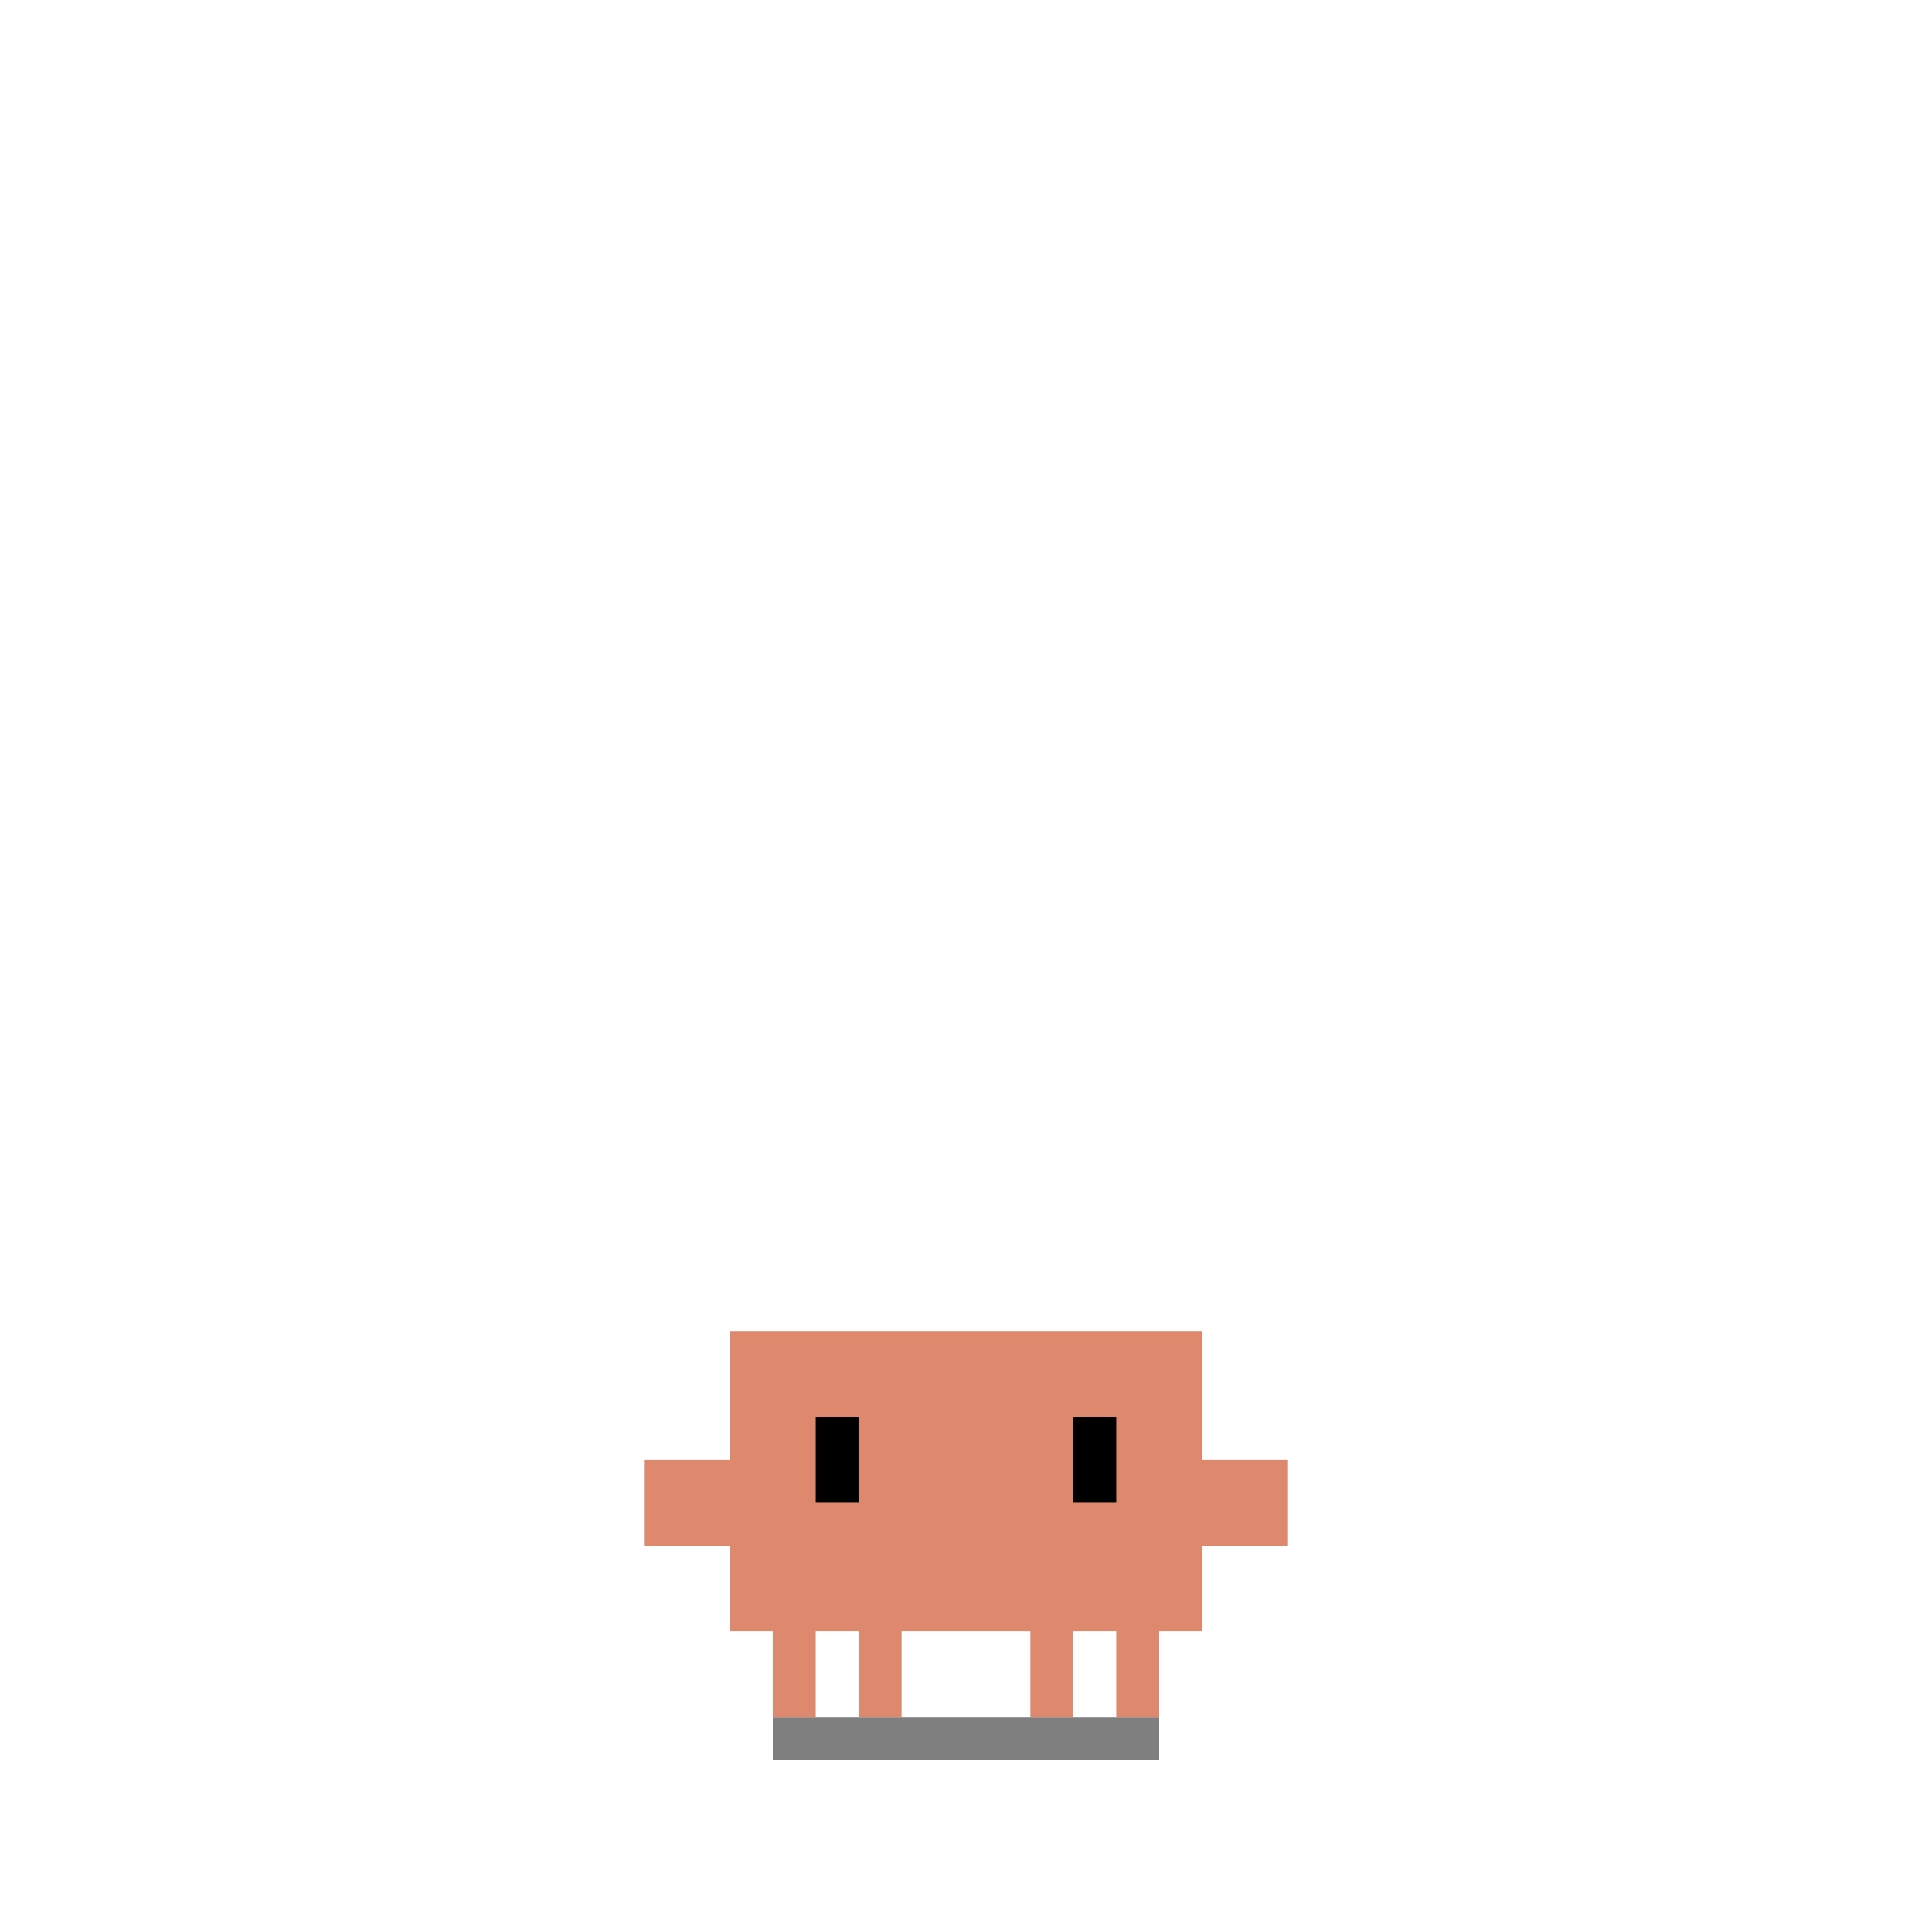
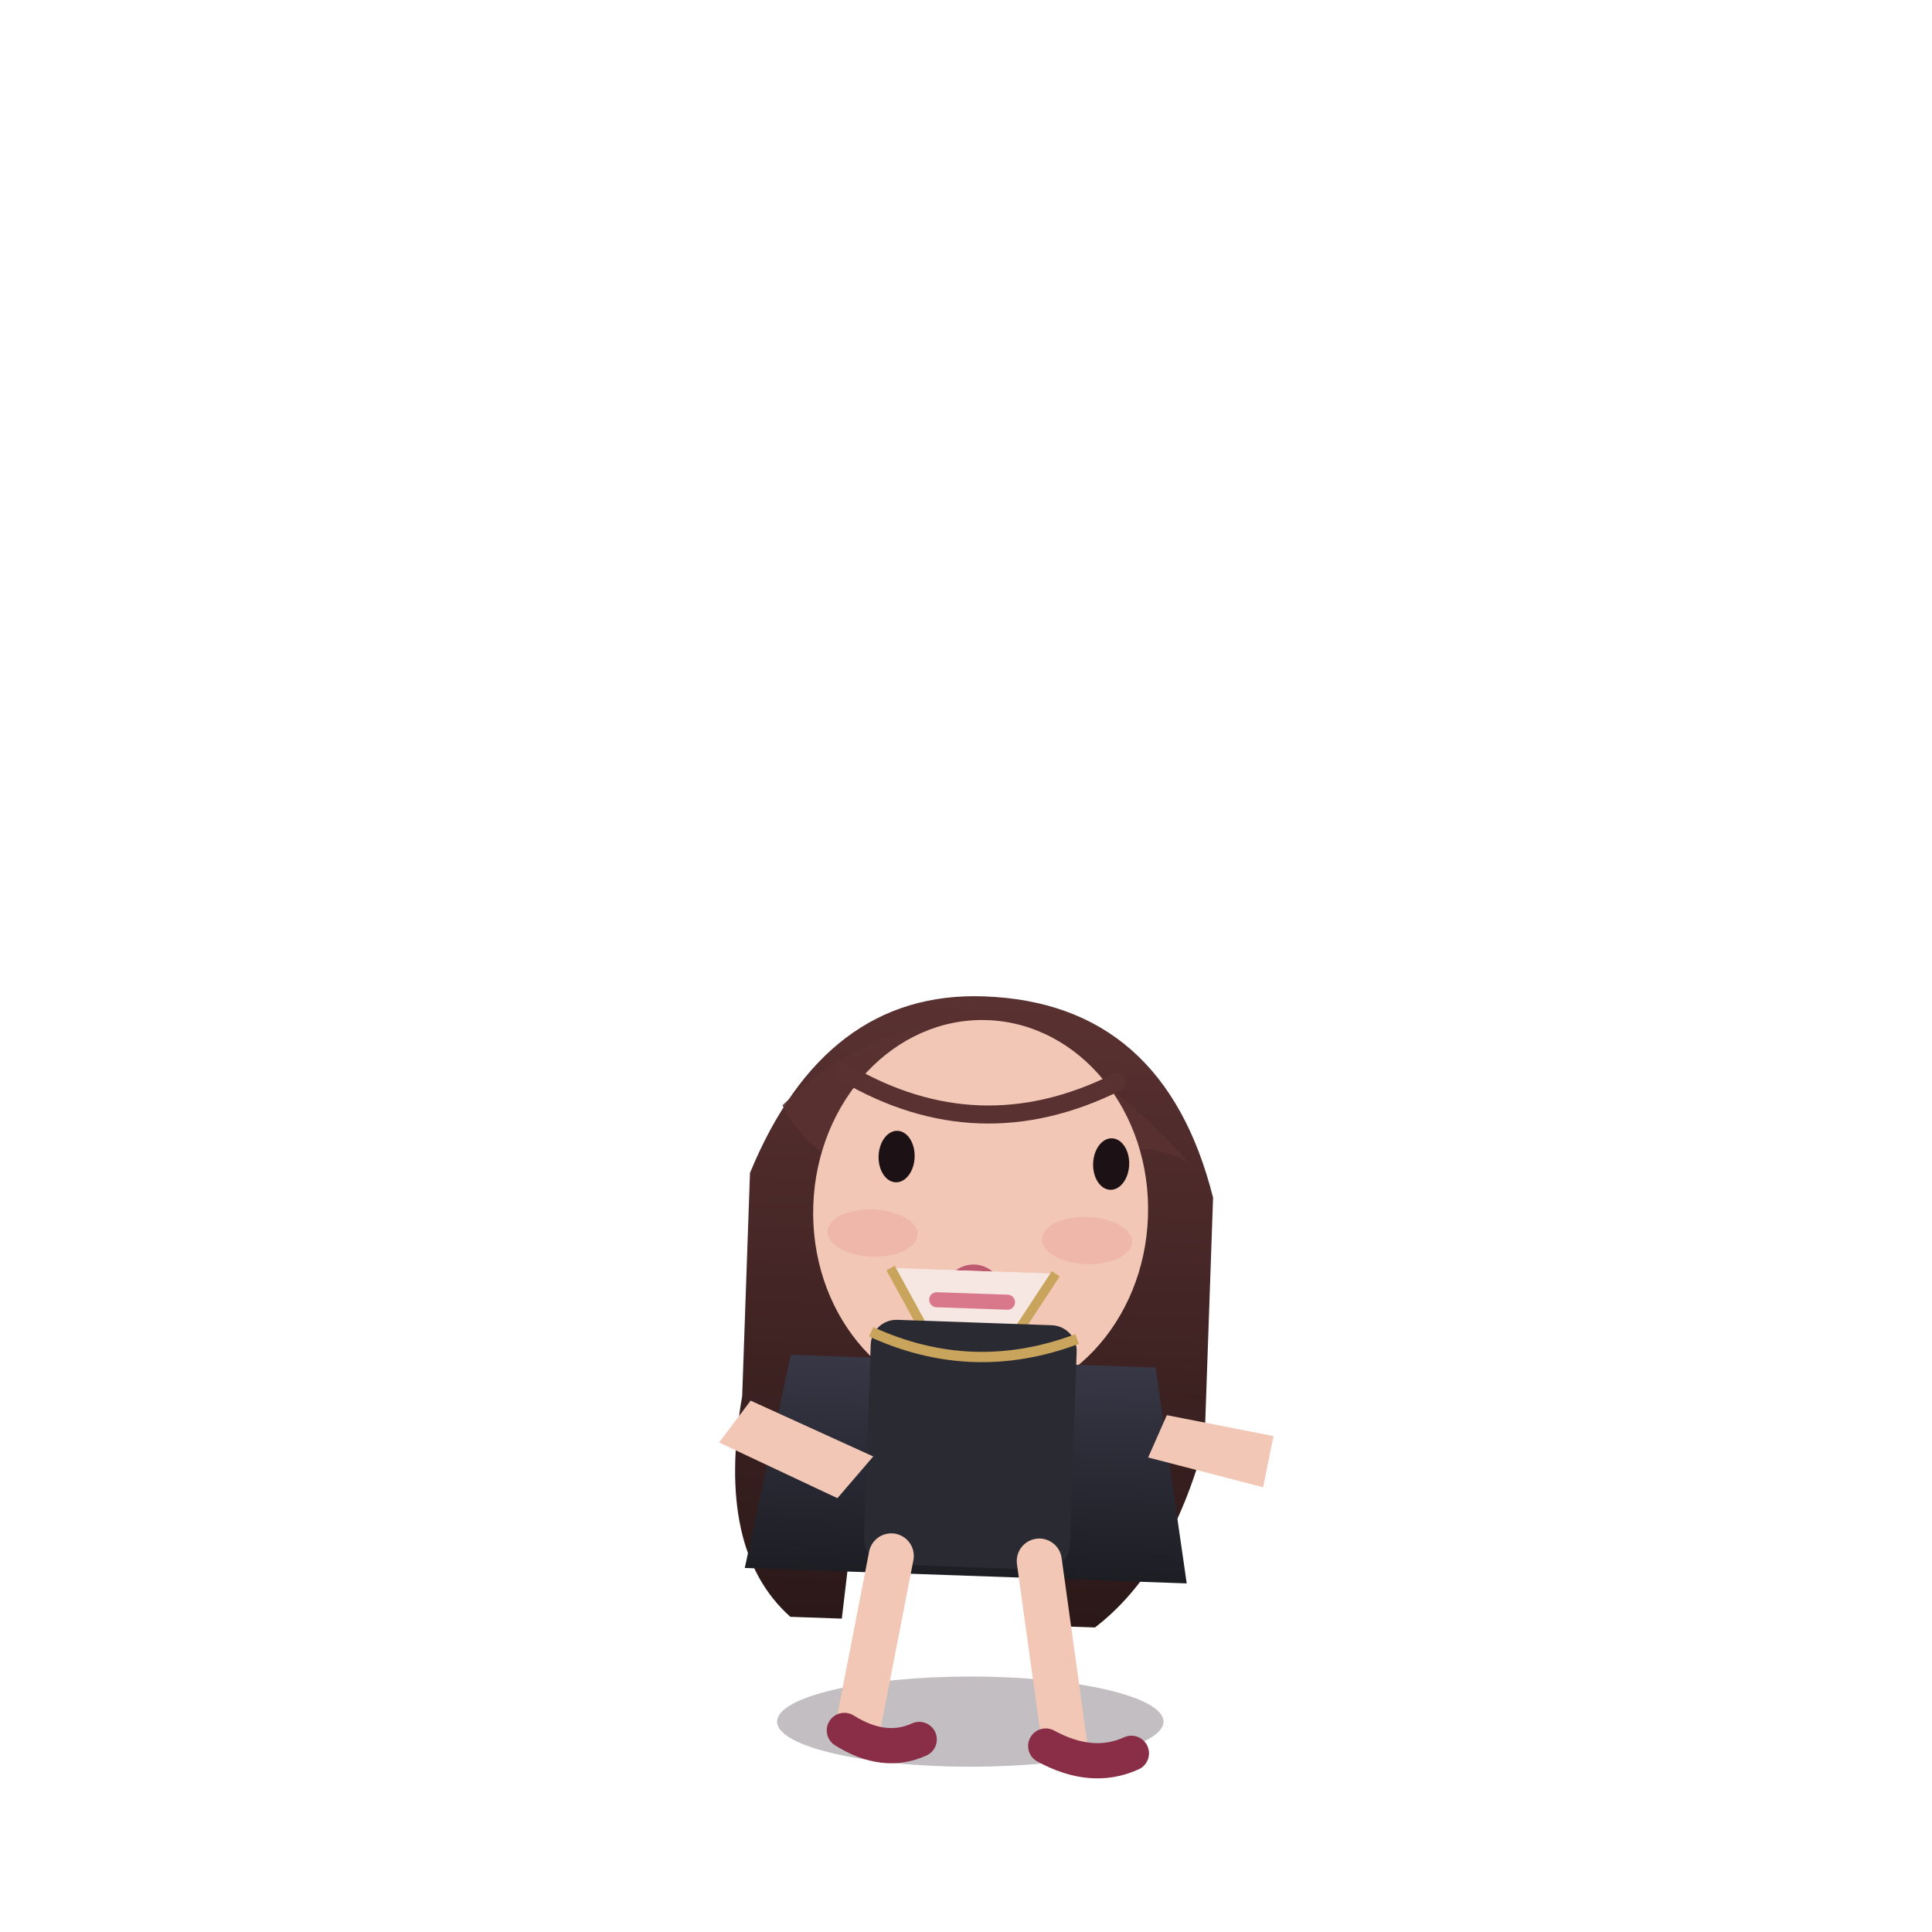
<svg xmlns="http://www.w3.org/2000/svg" viewBox="-15 -25 45 45" width="500" height="500">
  <defs>
+     <linearGradient id="hair-grad" x1="0" y1="0" x2="0" y2="1">
+       <stop offset="0%" stop-color="#5A3131" />
+       <stop offset="100%" stop-color="#2B1818" />
+     </linearGradient>
+     <linearGradient id="blazer-grad" x1="0" y1="0" x2="0" y2="1">
+       <stop offset="0%" stop-color="#373746" />
+       <stop offset="100%" stop-color="#1D1D24" />
+     </linearGradient>
    <style>
-       /* 5-Second Yawn — One-shot, ends in squashed/eyes-closed pose */
-       .action-body {
-         transform-origin: 7.5px 13px;
-         animation: action-body-yawn 3.8s ease-in-out forwards;
+       .body-float { transform-origin: 7.5px 10px; animation: bodyFloat 3.8s infinite ease-in-out; }
+       .hair-sway { transform-origin: 7.5px 4.5px; animation: hairSway 4.8s infinite ease-in-out; }
+       .sparkle-pulse { animation: sparklePulse 1.8s infinite ease-in-out; }
+       .alert-pop { animation: alertPop 0.9s infinite ease-in-out; }
+       .sleep-breathe { transform-origin: 7.5px 10px; animation: sleepBreathe 4.6s infinite ease-in-out; }
+       .mini-hover { animation: miniHover 2.6s infinite ease-in-out; }
+       @keyframes bodyFloat {
+         0%,100% { transform: translate(0,0); }
+         50% { transform: translate(0,0.65px); }
      }
- 
-       .breathe-anim {
-         transform-origin: 7.5px 13px;
-         animation: breathe 3.2s infinite ease-in-out;
+       @keyframes hairSway {
+         0%,100% { transform: rotate(0deg); }
+         50% { transform: rotate(-1.6deg); }
      }
- 
-       .shadow-anim {
-         transform-origin: 7.5px 15.5px;
-         animation: shadow-yawn 3.8s ease-in-out forwards;
+       @keyframes sparklePulse {
+         0%,100% { opacity: 0.65; transform: scale(1); }
+         50% { opacity: 1; transform: scale(1.08); }
      }
- 
-       .arm-l {
-         transform-origin: 1px 10px;
-         animation: arm-l-yawn 3.8s ease-in-out forwards;
+       @keyframes alertPop {
+         0%,100% { transform: translateY(0); }
+         50% { transform: translateY(-0.7px); }
      }
- 
-       .arm-r {
-         transform-origin: 14px 10px;
-         animation: arm-r-yawn 3.8s ease-in-out forwards;
+       @keyframes sleepBreathe {
+         0%,100% { transform: translate(0,0) scale(1,1); }
+         50% { transform: translate(0,0.8px) scale(1.02,0.98); }
      }
- 
-       .eyes-look {
-         animation: eye-track-yawn 3.8s ease-in-out forwards;
-       }
- 
-       .eyes-blink {
-         transform-origin: 7.5px 9px;
-         animation: eye-blink-yawn 3.8s linear forwards;
-       }
- 
-       .yawn-mouth {
-         transform-origin: 7.5px 11px;
-         animation: yawn-mouth-anim 3.8s ease-in-out forwards;
-         opacity: 0;
-       }
- 
-       .yawn-tear {
-         animation: tear-fall 3.8s ease-in-out forwards;
-         opacity: 0;
-       }
- 
-       /* --- Keyframes --- */
- 
-       @keyframes breathe {
-         0%, 100% { transform: scale(1, 1) translate(0, 0); }
-         50% { transform: scale(1.02, 0.98) translate(0, 0.5px); }
-       }
- 
-       /* Body: neutral → stretch up → peak → squash down (hold from 78%) */
-       @keyframes action-body-yawn {
-         0%, 12% { transform: scale(1, 1) translate(0, 0); }
-         32% { transform: scale(0.95, 1.05) translate(0, -1px); }
-         50% { transform: scale(0.9, 1.1) translate(0, -2px); }
-         78%, 100% { transform: scale(1.05, 0.95) translate(0, 1px); }
-       }
- 
-       @keyframes shadow-yawn {
-         0%, 12% { transform: scaleX(1); opacity: 0.5; }
-         32% { transform: scaleX(0.95); opacity: 0.45; }
-         50% { transform: scaleX(0.9); opacity: 0.4; }
-         78%, 100% { transform: scaleX(1.05); opacity: 0.55; }
-       }
- 
-       /* Eyes look slightly up during stretch, then neutral */
-       @keyframes eye-track-yawn {
-         0%, 18% { transform: translate(0, 0); }
-         32%, 68% { transform: translate(0, -1px); }
-         82%, 100% { transform: translate(0, 0); }
-       }
- 
-       /* Blink once, then eyes shut for the yawn and stay shut */
-       @keyframes eye-blink-yawn {
-         0%, 18% { transform: scaleY(1); }
-         24% { transform: scaleY(0.1); }
-         30% { transform: scaleY(1); }
-         42%, 100% { transform: scaleY(0.1); }
-       }
- 
-       /* Both arms stretch outward during yawn, then relax down */
-       @keyframes arm-l-yawn {
-         0%, 12% { transform: translate(0, 0) rotate(0deg); }
-         38% { transform: translate(-1px, -2px) rotate(45deg); }
-         50% { transform: translate(-2px, -3px) rotate(80deg); }
-         78%, 100% { transform: translate(0, 1px) rotate(-15deg); }
-       }
- 
-       @keyframes arm-r-yawn {
-         0%, 12% { transform: translate(0, 0) rotate(0deg); }
-         38% { transform: translate(1px, -2px) rotate(-45deg); }
-         50% { transform: translate(2px, -3px) rotate(-80deg); }
-         78%, 100% { transform: translate(0, 1px) rotate(15deg); }
-       }
- 
-       /* Mouth opens wide then closes */
-       @keyframes yawn-mouth-anim {
-         0%, 18% { opacity: 0; transform: scale(0.1); }
-         32% { opacity: 1; transform: scale(0.5, 0.2); }
-         50% { opacity: 1; transform: scale(1.1, 1.4); }
-         68% { opacity: 1; transform: scale(0.6, 0.4); }
-         80%, 100% { opacity: 0; transform: scale(0.1); }
-       }
- 
-       /* Tiny tear slides down during peak yawn */
-       @keyframes tear-fall {
-         0%, 45% { opacity: 0; transform: translateY(0); }
-         50% { opacity: 1; transform: translateY(0); }
-         68% { opacity: 1; transform: translateY(2.5px); }
-         80%, 100% { opacity: 0; transform: translateY(3px); }
+       @keyframes miniHover {
+         0%,100% { transform: translateY(0); }
+         50% { transform: translateY(-0.8px); }
      }
    </style>
  </defs>
-   <rect id="ground-shadow" class="shadow-anim" x="3" y="15" width="9" height="1" fill="#000000" opacity="0.5" />
-   <g id="legs" fill="#DE886D">
-     <rect x="3" y="12" width="1" height="3" />
-     <rect x="5" y="12" width="1" height="3" />
-     <rect x="9" y="12" width="1" height="3" />
-     <rect x="11" y="12" width="1" height="3" />
+   <g transform="translate(0 0) scale(1 1)">
+     <ellipse cx="7.6" cy="15.1" rx="4.5" ry="1.05" fill="#24171F" opacity="0.28" />
  </g>
-   <g class="action-body">
-     <g class="breathe-anim">
-       <rect id="torso" x="2" y="6" width="11" height="7" fill="#DE886D" />
-       <g class="arm-l">
-         <rect x="0" y="9" width="2" height="2" fill="#DE886D" />
+   <g>
+     <g transform="translate(0 0.6) rotate(2 7.5 9.5)" class="sleep-breathe">
+       <g class="hair-sway">
+         <path d="M2.2 1.9 Q3.8 -2.4 7.5 -2.4 Q11.7 -2.4 13 2.1 L13 7.8 Q12.3 10.8 10.6 12.2 L9.6 12.2 L10 5.5 Q7.8 7.2 5.1 7.4 L4.7 12.2 L3.5 12.2 Q1.7 10.7 2.2 7.1 Z" fill="url(#hair-grad)" />
+         <path d="M2.9 0.3 Q7.2 -4.1 12.4 1.3 Q11.4 0.8 10.5 1.2 Q7.6 -1.6 4.4 1.7 Q3.4 1.2 2.9 0.3 Z" fill="#5A3131" opacity="0.88" />
      </g>
-       <g class="arm-r">
-         <rect x="13" y="9" width="2" height="2" fill="#DE886D" />
+       <ellipse cx="7.6" cy="2.6" rx="3.9" ry="4.45" fill="#F2C7B5" />
+       <ellipse cx="5.1" cy="3.2" rx="1.05" ry="0.55" fill="#E8A59B" opacity="0.45" />
+       <ellipse cx="10.1" cy="3.2" rx="1.05" ry="0.55" fill="#E8A59B" opacity="0.45" />
+       <g fill="#1C1115">
+         <ellipse cx="5.6" cy="1.4" rx="0.42" ry="0.6" />
+         <ellipse cx="10.6" cy="1.4" rx="0.42" ry="0.6" />
      </g>
-       <rect class="yawn-mouth" x="6" y="10" width="3" height="2" fill="#000000" />
-       <g class="eyes-look" fill="#000000">
-         <g class="eyes-blink">
-           <rect x="4" y="8" width="1" height="2" />
-           <rect x="10" y="8" width="1" height="2" />
-         </g>
-       </g>
-       <rect class="yawn-tear" x="3.5" y="10" width="1" height="1" fill="#40C4FF" />
+       <ellipse cx="7.5" cy="4.8" rx="0.8" ry="0.95" fill="#B84C67" opacity="0.9" />
+       <path d="M4.35 -0.5 Q7.5 1.2 10.65 -0.5" stroke="#5A3131" stroke-width="0.42" fill="none" stroke-linecap="round" />
+       <path d="M3.3 6.1 L11.8 6.1 L12.7 11.1 L2.4 11.1 Z" fill="url(#blazer-grad)" />
+       <path d="M5.55 4 L7.45 7.2 L9.4 4" fill="#F7E7E2" />
+       <path d="M5.55 4 L7.45 7.2 L9.4 4" stroke="#C9A45C" stroke-width="0.22" fill="#F7E7E2" />
+       <path d="M6.65 4.7 H8.3" stroke="#D9778B" stroke-width="0.35" stroke-linecap="round" />
+       <rect x="5.15" y="5.2" width="4.8" height="5.7" rx="0.6" fill="#2A2A33" />
+       <path d="M5.15 5.5 Q7.55 6.5 9.95 5.5" stroke="#C9A45C" stroke-width="0.24" fill="none" />
+       <path d="M1.7 8.2 L4.5 9.4 L5.3 8.4 L2.4 7.2 Z" fill="#F2C7B5" />
+       <path d="M11.7 8.2 L14.4 8.8 L14.6 7.6 L12.1 7.2 Z" fill="#F2C7B5" />
+       <path d="M5.8 10.7 L5.15 14.8" stroke="#F2C7B5" stroke-width="1.05" stroke-linecap="round" />
+       <path d="M9.25 10.7 L10 15" stroke="#F2C7B5" stroke-width="1.05" stroke-linecap="round" />
+       <path d="M4.85 14.8 Q5.8 15.35 6.6 14.95" stroke="#8A2D47" stroke-width="0.82" stroke-linecap="round" />
+       <path d="M9.55 15 Q10.65 15.55 11.55 15.1" stroke="#8A2D47" stroke-width="0.82" stroke-linecap="round" />
    </g>
  </g>
</svg>
